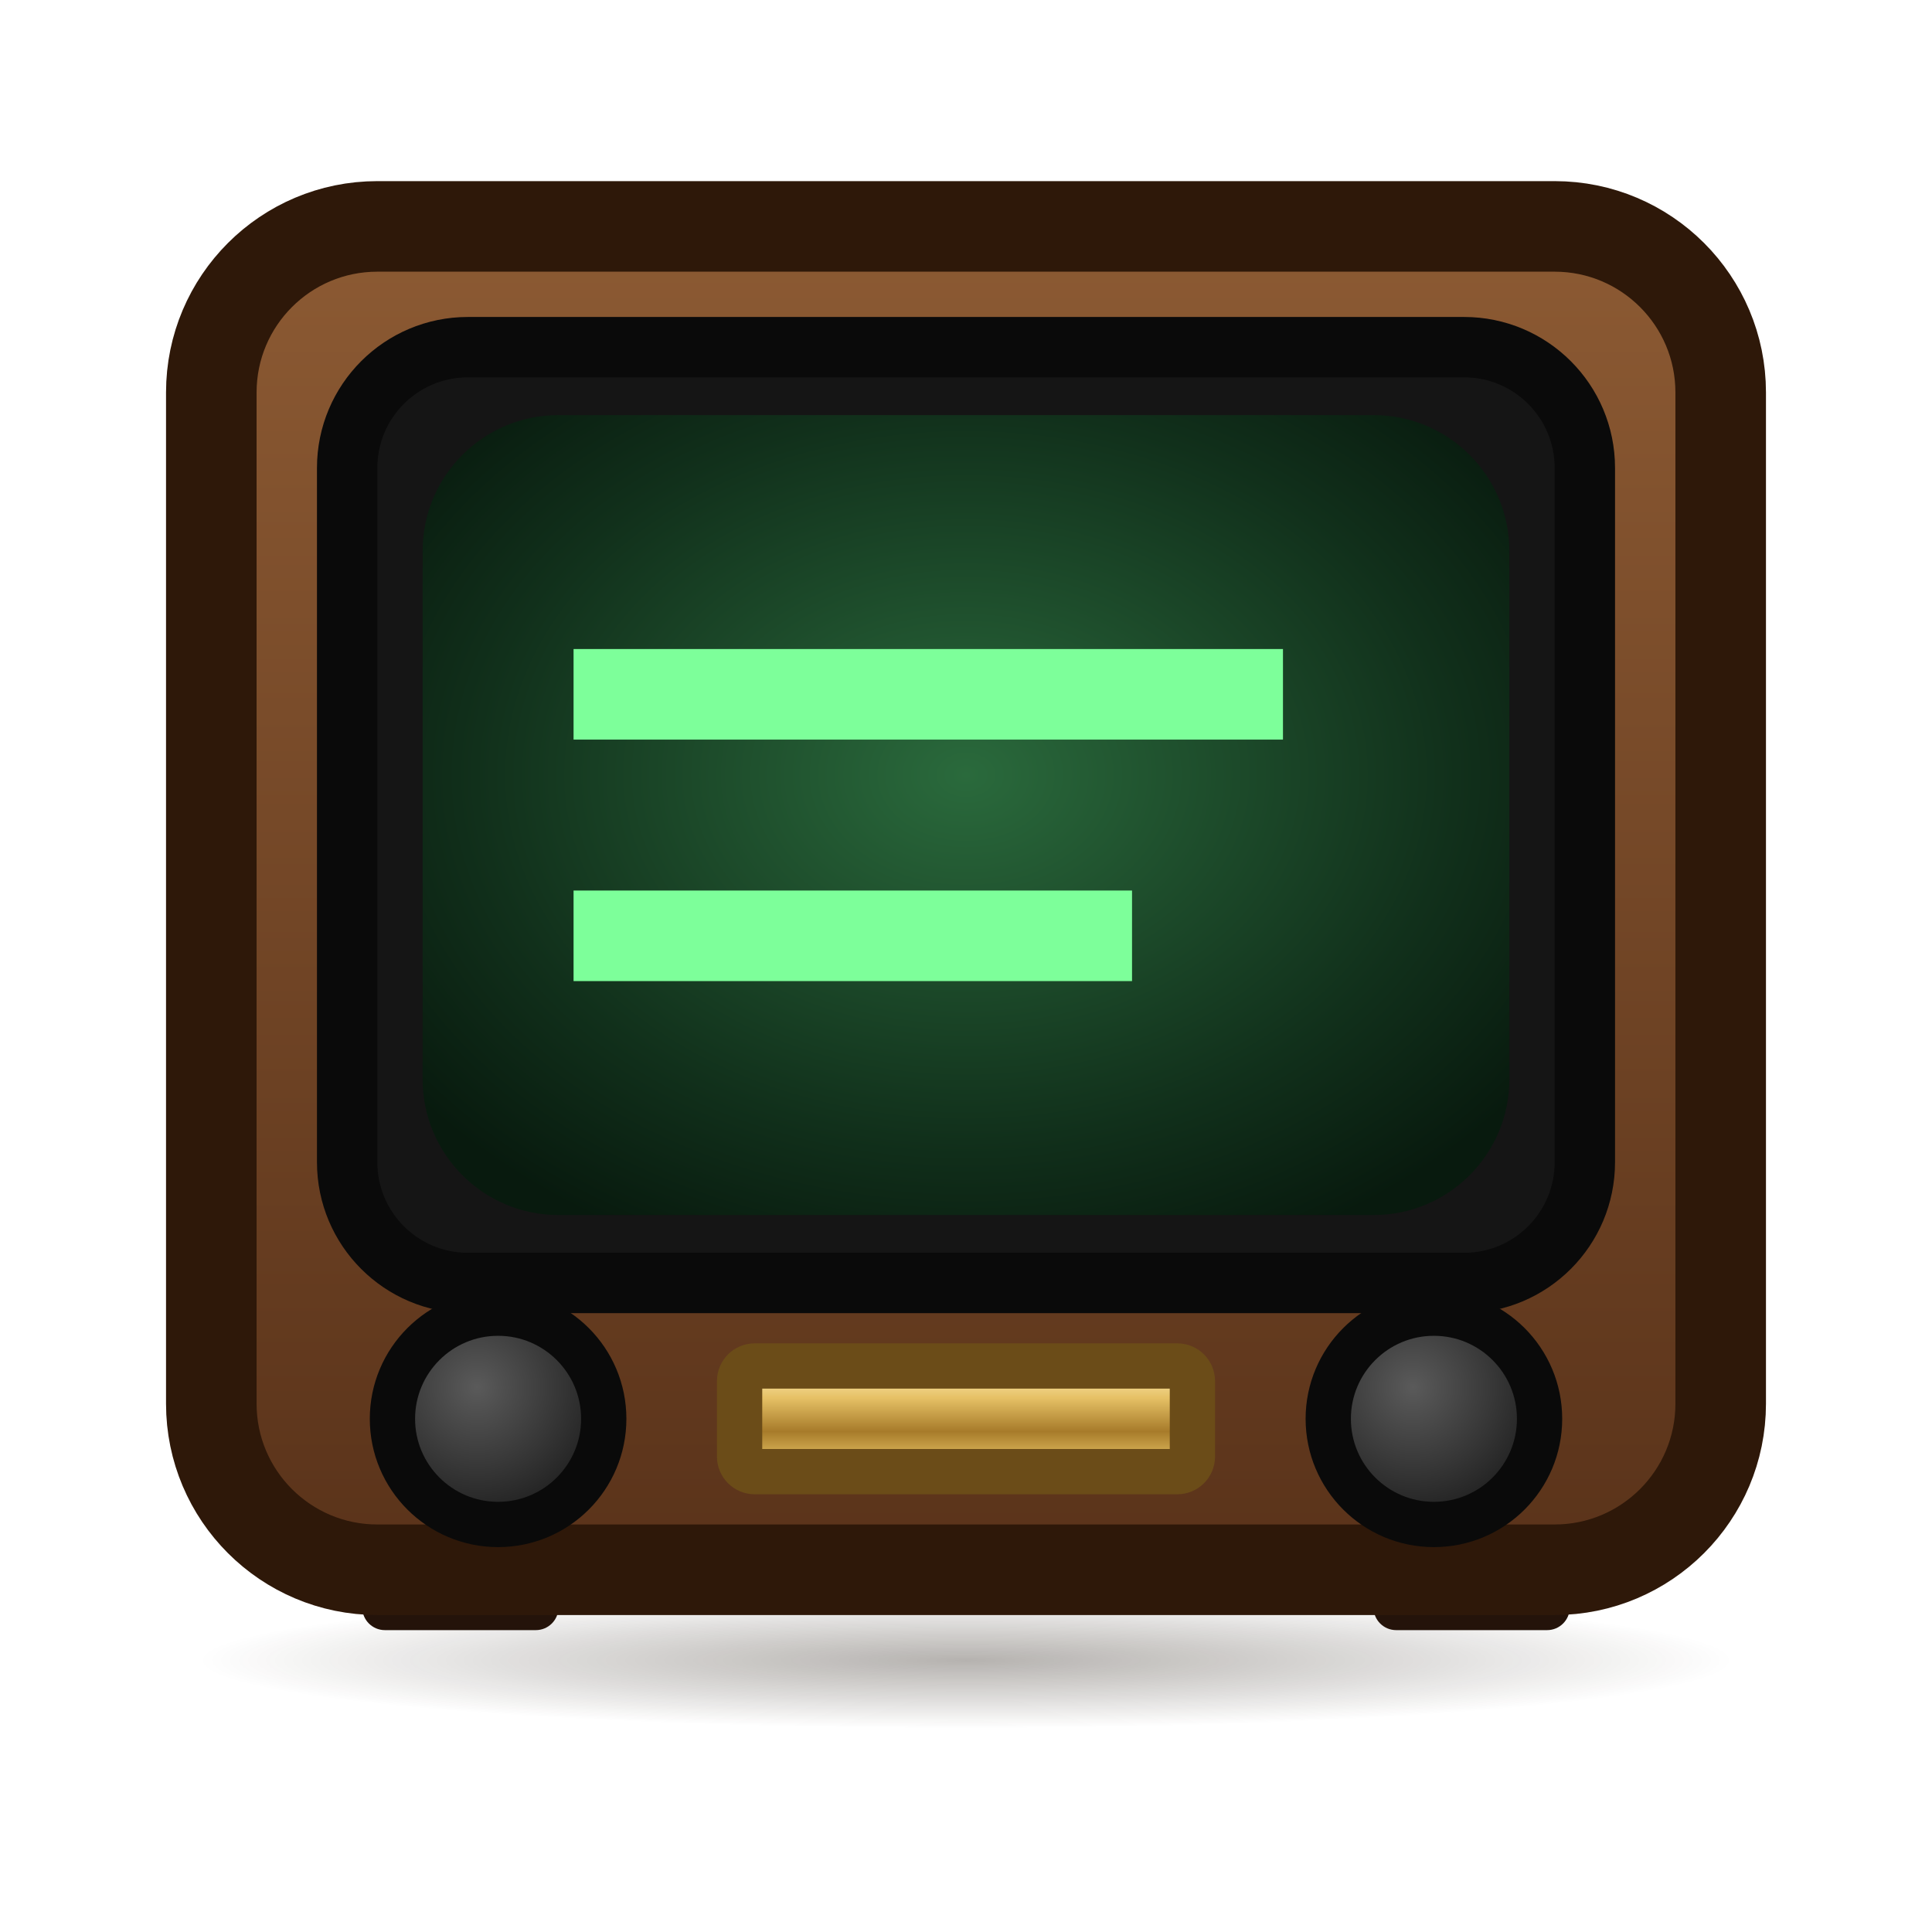
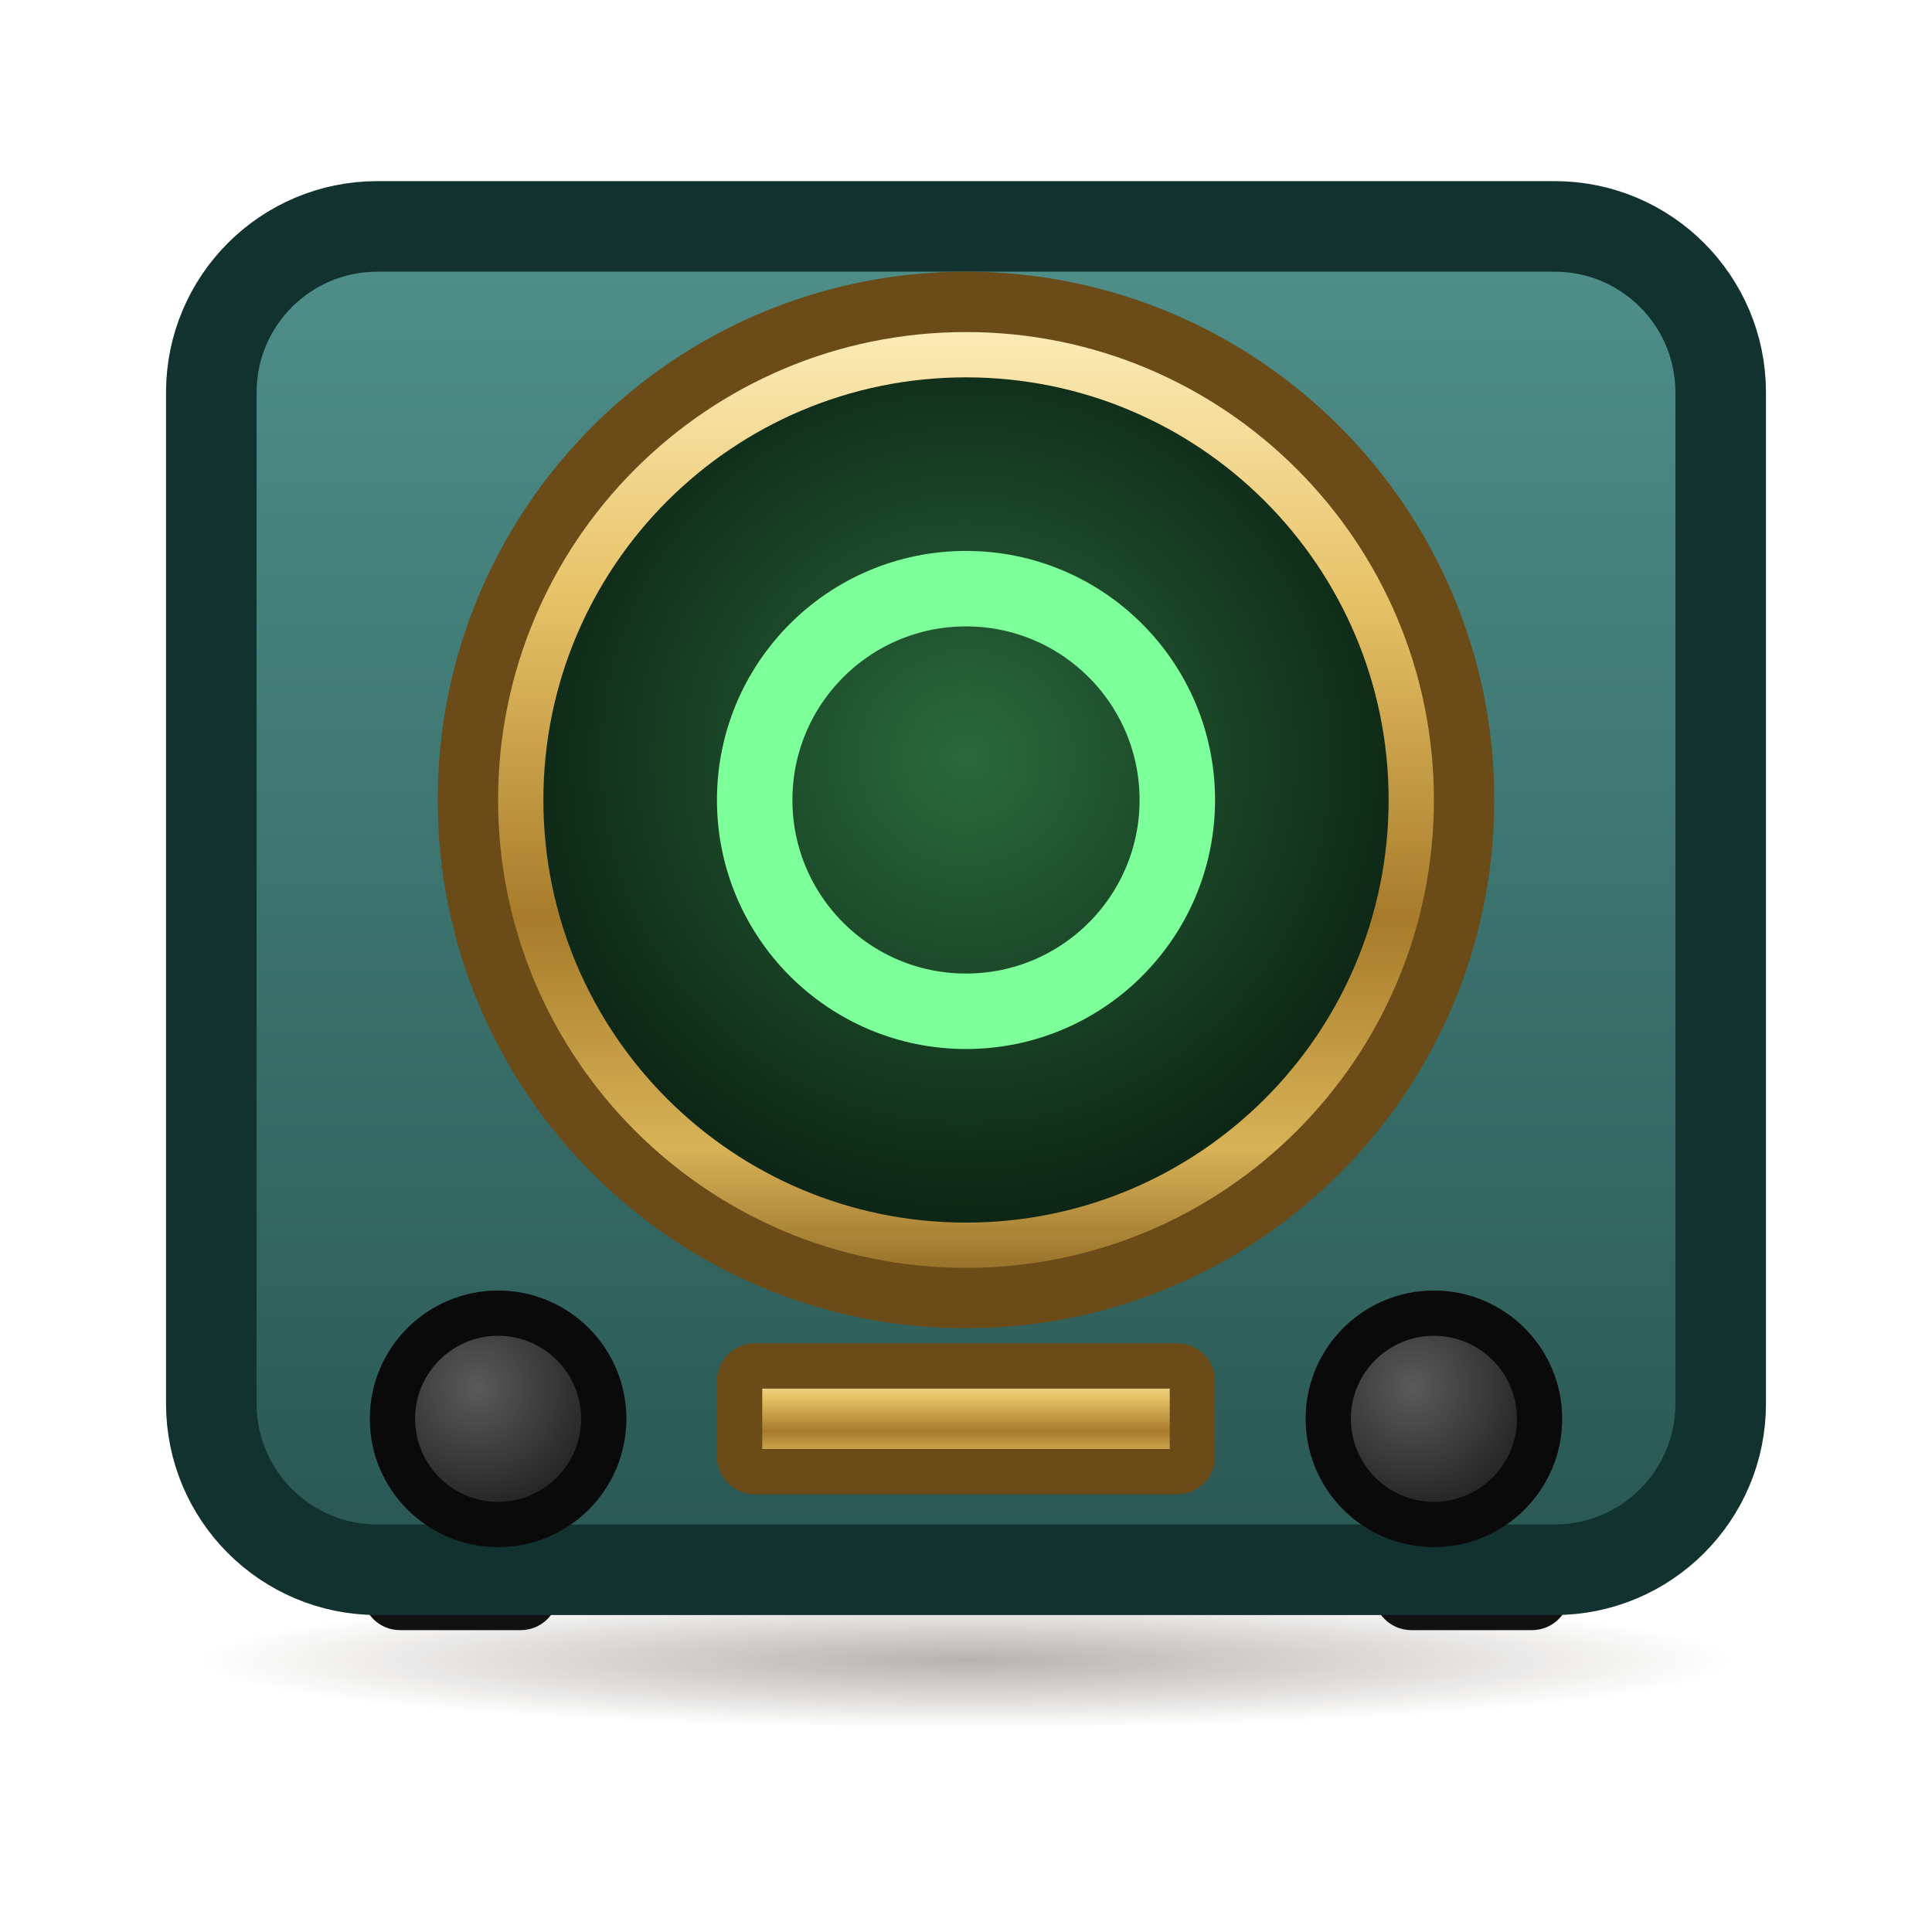
<svg xmlns="http://www.w3.org/2000/svg" width="16" height="16" viewBox="0 0 256 256">
  <defs>
    <linearGradient id="l1" x1="0" y1="0" x2="0" y2="1">
-       <stop offset="0" stop-color="#8c5a33" />
-       <stop offset="1" stop-color="#5a331a" />
+       <stop offset="0" stop-color="#4f8f8a" />
+       <stop offset="1" stop-color="#2a5753" />
    </linearGradient>
-     <radialGradient id="r2" cx="0.5" cy="0.45" r="0.65">
-       <stop offset="0" stop-color="#2a6a3c" />
-       <stop offset="0.7" stop-color="#11301b" />
-       <stop offset="1" stop-color="#081a0e" />
-     </radialGradient>
-     <radialGradient id="r3" cx="0.4" cy="0.35" r="0.7">
-       <stop offset="0" stop-color="#5a5a5a" />
-       <stop offset="1" stop-color="#1a1a1a" />
-     </radialGradient>
-     <radialGradient id="r4" cx="0.4" cy="0.35" r="0.7">
-       <stop offset="0" stop-color="#5a5a5a" />
-       <stop offset="1" stop-color="#1a1a1a" />
-     </radialGradient>
-     <linearGradient id="l5" x1="0" y1="0" x2="0" y2="1">
+     <linearGradient id="l2" x1="0" y1="0" x2="0" y2="1">
      <stop offset="0" stop-color="#fff0bf" />
      <stop offset="0.3" stop-color="#e6c166" />
      <stop offset="0.62" stop-color="#a77b2a" />
      <stop offset="0.85" stop-color="#d8b257" />
      <stop offset="1" stop-color="#8a6420" />
    </linearGradient>
-     <radialGradient id="r6" cx="0.5" cy="0.5" r="0.5">
+     <radialGradient id="r3" cx="0.5" cy="0.45" r="0.65">
+       <stop offset="0" stop-color="#2a6a3c" />
+       <stop offset="0.7" stop-color="#11301b" />
+       <stop offset="1" stop-color="#081a0e" />
+     </radialGradient>
+     <radialGradient id="r4" cx="0.4" cy="0.35" r="0.7">
+       <stop offset="0" stop-color="#5a5a5a" />
+       <stop offset="1" stop-color="#1a1a1a" />
+     </radialGradient>
+     <radialGradient id="r5" cx="0.4" cy="0.35" r="0.7">
+       <stop offset="0" stop-color="#5a5a5a" />
+       <stop offset="1" stop-color="#1a1a1a" />
+     </radialGradient>
+     <linearGradient id="l6" x1="0" y1="0" x2="0" y2="1">
+       <stop offset="0" stop-color="#fff0bf" />
+       <stop offset="0.3" stop-color="#e6c166" />
+       <stop offset="0.62" stop-color="#a77b2a" />
+       <stop offset="0.85" stop-color="#d8b257" />
+       <stop offset="1" stop-color="#8a6420" />
+     </linearGradient>
+     <radialGradient id="r7" cx="0.5" cy="0.5" r="0.5">
      <stop offset="0" stop-color="#1a1006" stop-opacity="0.32" />
      <stop offset="0.6" stop-color="#1a1006" stop-opacity="0.134" />
      <stop offset="1" stop-color="#1a1006" stop-opacity="0" />
    </radialGradient>
  </defs>
-   <ellipse cx="128" cy="220" rx="102" ry="9" fill="url(#r6)" />
+   <ellipse cx="128" cy="220" rx="102" ry="9" fill="url(#r7)" />
  <g>
-     <rect x="48" y="206" width="26" height="10" rx="3" fill="#24130a" />
-     <rect x="182" y="206" width="26" height="10" rx="3" fill="#24130a" />
-     <rect x="28" y="30" width="200" height="178" rx="22" fill="url(#l1)" stroke="#2e1809" stroke-width="12" />
-     <rect x="46" y="46" width="164" height="124" rx="16" fill="#151515" stroke="#0a0a0a" stroke-width="8" />
-     <rect x="56" y="55" width="144" height="106" rx="18" fill="url(#r2)" />
-     <path d="M76,92 H170 M76,124 H150" stroke="#7dff9a" stroke-width="12" />
-     <circle cx="66" cy="188" r="14" fill="url(#r3)" stroke="#0a0a0a" stroke-width="6" />
-     <circle cx="190" cy="188" r="14" fill="url(#r4)" stroke="#0a0a0a" stroke-width="6" />
-     <rect x="98" y="181" width="60" height="14" rx="2" fill="url(#l5)" stroke="#6b4c18" stroke-width="6" />
+     <rect x="48" y="206" width="26" height="10" rx="5" fill="#111" />
+     <rect x="182" y="206" width="26" height="10" rx="5" fill="#111" />
+     <rect x="28" y="30" width="200" height="178" rx="22" fill="url(#l1)" stroke="#123230" stroke-width="12" />
+     <circle cx="128" cy="106" r="66" fill="url(#l2)" stroke="#6b4c18" stroke-width="8" />
+     <circle cx="128" cy="106" r="56" fill="url(#r3)" />
+     <circle cx="128" cy="106" r="28" fill="none" stroke="#7dff9a" stroke-width="10" />
+     <circle cx="66" cy="188" r="14" fill="url(#r4)" stroke="#0a0a0a" stroke-width="6" />
+     <circle cx="190" cy="188" r="14" fill="url(#r5)" stroke="#0a0a0a" stroke-width="6" />
+     <rect x="98" y="181" width="60" height="14" rx="2" fill="url(#l6)" stroke="#6b4c18" stroke-width="6" />
  </g>
</svg>
